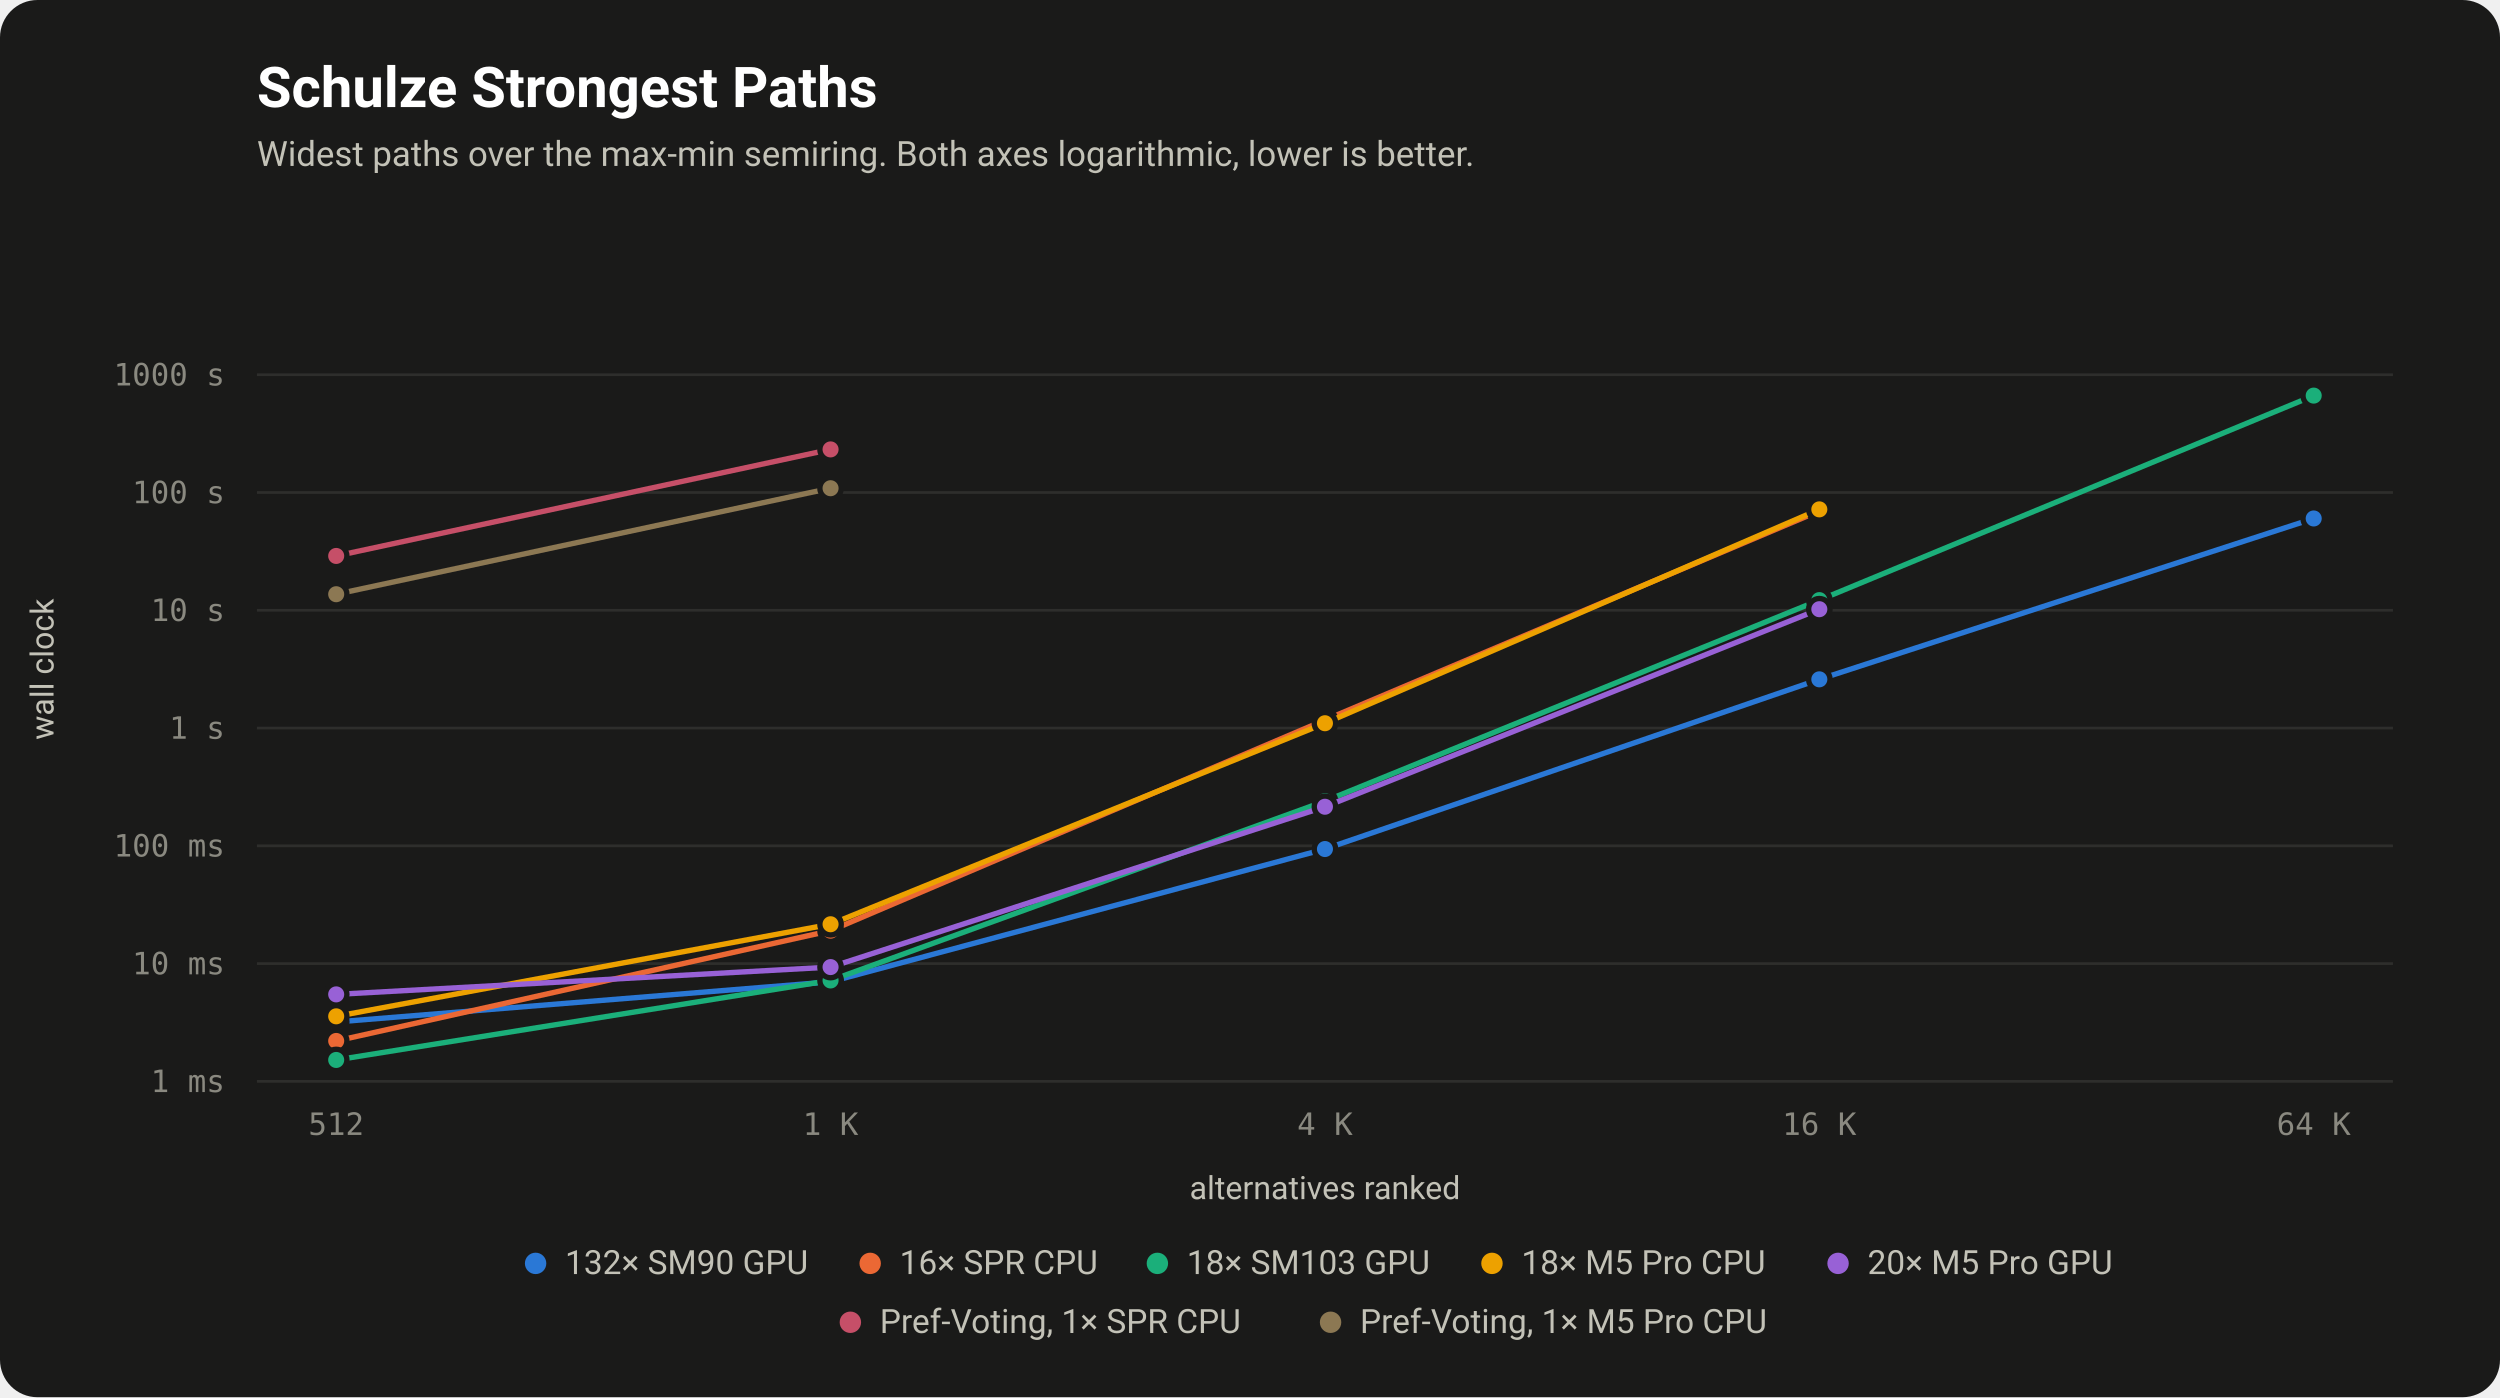
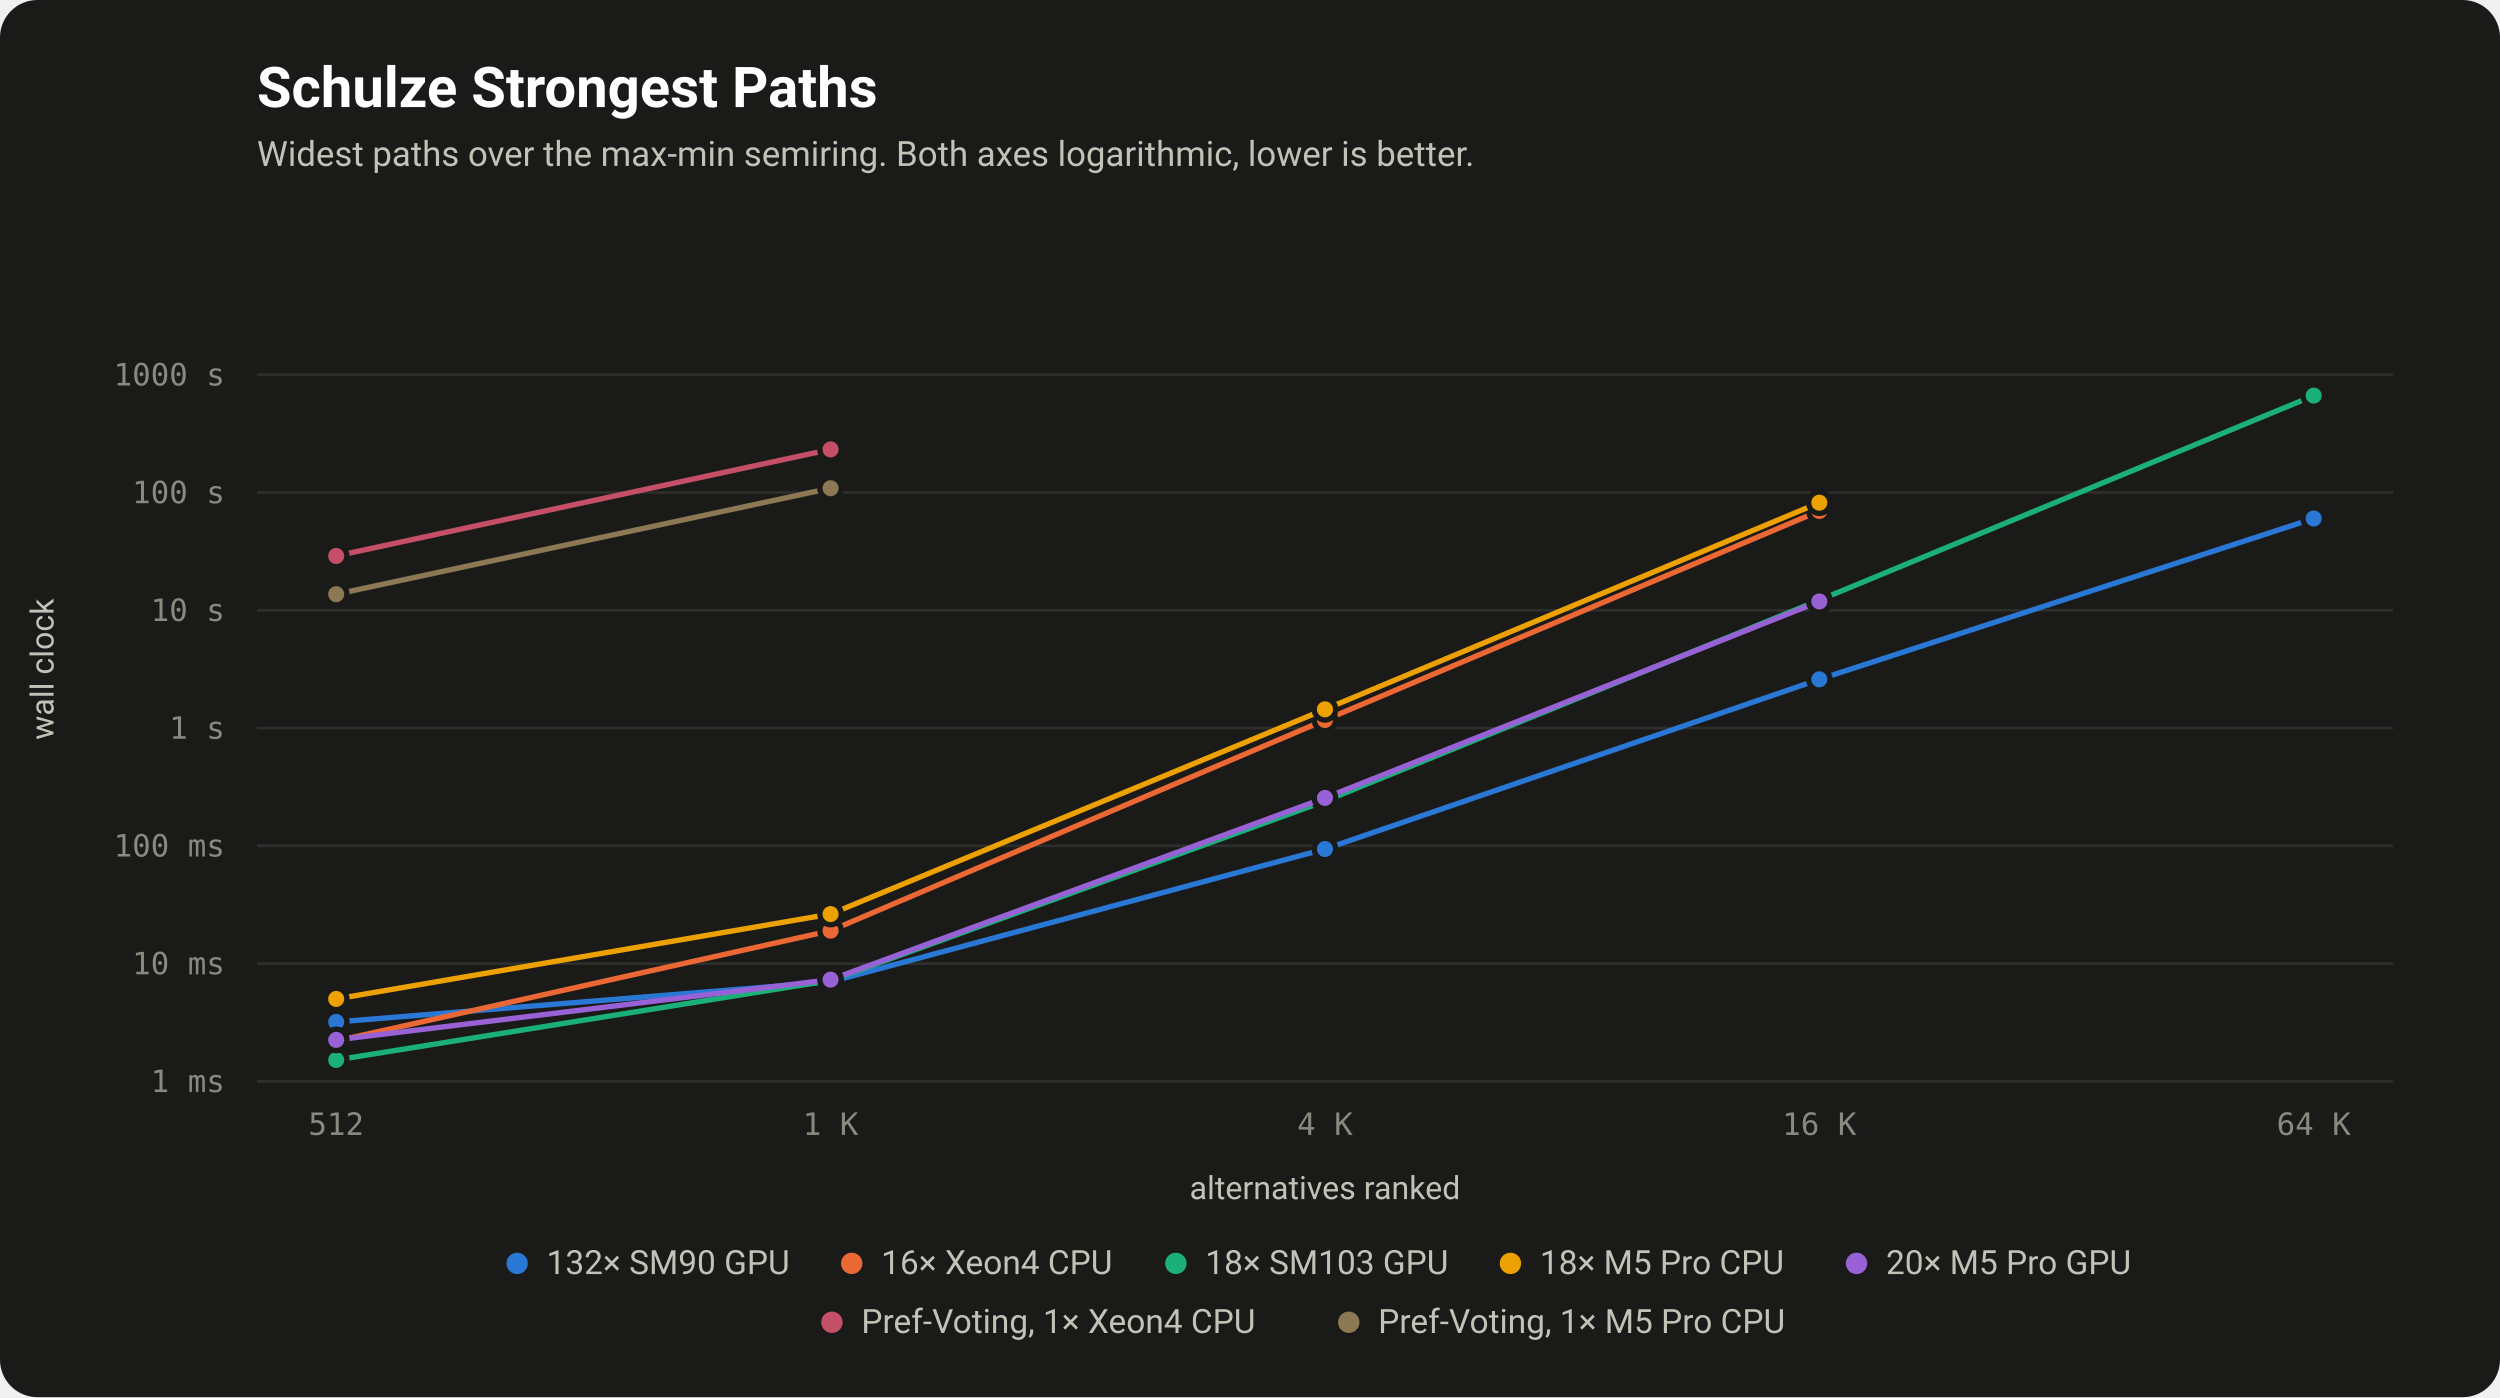
<svg xmlns="http://www.w3.org/2000/svg" width="934" height="522" viewBox="0 0 934 522" font-family="ui-sans-serif,-apple-system,'Segoe UI',Roboto,Helvetica,Arial,sans-serif" role="img" aria-label="Schulze wall clock against field size, log-log">
  <rect width="934" height="522" rx="14" fill="#1a1a19" />
  <text x="96" y="40" font-size="21" font-weight="650" fill="#ffffff">Schulze Strongest Paths</text>
  <text x="96" y="62" font-size="13" fill="#c3c2b7">Widest paths over the max-min semiring. Both axes logarithmic, lower is better.</text>
  <line x1="96" y1="404.0" x2="894" y2="404.0" stroke="#2e2e2c" stroke-width="1" />
  <text x="84" y="408.0" font-size="11.5" text-anchor="end" fill="#8a8980" font-family="ui-monospace,SFMono-Regular,Menlo,Consolas,monospace">1 ms</text>
  <line x1="96" y1="360.0" x2="894" y2="360.0" stroke="#2e2e2c" stroke-width="1" />
  <text x="84" y="364.0" font-size="11.5" text-anchor="end" fill="#8a8980" font-family="ui-monospace,SFMono-Regular,Menlo,Consolas,monospace">10 ms</text>
  <line x1="96" y1="316.0" x2="894" y2="316.0" stroke="#2e2e2c" stroke-width="1" />
  <text x="84" y="320.0" font-size="11.5" text-anchor="end" fill="#8a8980" font-family="ui-monospace,SFMono-Regular,Menlo,Consolas,monospace">100 ms</text>
  <line x1="96" y1="272.0" x2="894" y2="272.0" stroke="#2e2e2c" stroke-width="1" />
  <text x="84" y="276.0" font-size="11.5" text-anchor="end" fill="#8a8980" font-family="ui-monospace,SFMono-Regular,Menlo,Consolas,monospace">1 s</text>
  <line x1="96" y1="228.0" x2="894" y2="228.0" stroke="#2e2e2c" stroke-width="1" />
  <text x="84" y="232.0" font-size="11.5" text-anchor="end" fill="#8a8980" font-family="ui-monospace,SFMono-Regular,Menlo,Consolas,monospace">10 s</text>
  <line x1="96" y1="184.0" x2="894" y2="184.0" stroke="#2e2e2c" stroke-width="1" />
  <text x="84" y="188.0" font-size="11.5" text-anchor="end" fill="#8a8980" font-family="ui-monospace,SFMono-Regular,Menlo,Consolas,monospace">100 s</text>
  <line x1="96" y1="140.0" x2="894" y2="140.0" stroke="#2e2e2c" stroke-width="1" />
  <text x="84" y="144.0" font-size="11.5" text-anchor="end" fill="#8a8980" font-family="ui-monospace,SFMono-Regular,Menlo,Consolas,monospace">1000 s</text>
  <text x="125.6" y="424" font-size="11.5" text-anchor="middle" fill="#8a8980" font-family="ui-monospace,SFMono-Regular,Menlo,Consolas,monospace">512</text>
  <text x="310.3" y="424" font-size="11.5" text-anchor="middle" fill="#8a8980" font-family="ui-monospace,SFMono-Regular,Menlo,Consolas,monospace">1 K</text>
  <text x="495.0" y="424" font-size="11.5" text-anchor="middle" fill="#8a8980" font-family="ui-monospace,SFMono-Regular,Menlo,Consolas,monospace">4 K</text>
  <text x="679.7" y="424" font-size="11.5" text-anchor="middle" fill="#8a8980" font-family="ui-monospace,SFMono-Regular,Menlo,Consolas,monospace">16 K</text>
  <text x="864.4" y="424" font-size="11.5" text-anchor="middle" fill="#8a8980" font-family="ui-monospace,SFMono-Regular,Menlo,Consolas,monospace">64 K</text>
  <text x="495" y="448" font-size="12" text-anchor="middle" fill="#c3c2b7">alternatives ranked</text>
  <text x="20" y="250" font-size="12" text-anchor="middle" fill="#c3c2b7" transform="rotate(-90 20 250)">wall clock</text>
  <path d="M125.6,381.8 L310.3,366.8 L495.0,317.2 L679.7,253.8 L864.4,193.7" fill="none" stroke="#2a78d6" stroke-width="2" stroke-linejoin="round" />
  <circle cx="125.6" cy="381.8" r="4" fill="#2a78d6" stroke="#1a1a19" stroke-width="2" />
  <circle cx="310.3" cy="366.8" r="4" fill="#2a78d6" stroke="#1a1a19" stroke-width="2" />
  <circle cx="495.0" cy="317.2" r="4" fill="#2a78d6" stroke="#1a1a19" stroke-width="2" />
  <circle cx="679.7" cy="253.8" r="4" fill="#2a78d6" stroke="#1a1a19" stroke-width="2" />
  <circle cx="864.4" cy="193.7" r="4" fill="#2a78d6" stroke="#1a1a19" stroke-width="2" />
  <path d="M125.6,388.9 L310.3,347.7 L495.0,269.0 L679.7,190.9" fill="none" stroke="#eb6834" stroke-width="2" stroke-linejoin="round" />
  <circle cx="125.6" cy="388.9" r="4" fill="#eb6834" stroke="#1a1a19" stroke-width="2" />
  <circle cx="310.3" cy="347.7" r="4" fill="#eb6834" stroke="#1a1a19" stroke-width="2" />
  <circle cx="495.0" cy="269.0" r="4" fill="#eb6834" stroke="#1a1a19" stroke-width="2" />
  <circle cx="679.7" cy="190.9" r="4" fill="#eb6834" stroke="#1a1a19" stroke-width="2" />
  <path d="M125.6,396.0 L310.3,366.3 L495.0,299.3 L679.7,224.2 L864.4,147.8" fill="none" stroke="#1baf7a" stroke-width="2" stroke-linejoin="round" />
  <circle cx="125.6" cy="396.0" r="4" fill="#1baf7a" stroke="#1a1a19" stroke-width="2" />
  <circle cx="310.3" cy="366.3" r="4" fill="#1baf7a" stroke="#1a1a19" stroke-width="2" />
  <circle cx="495.0" cy="299.3" r="4" fill="#1baf7a" stroke="#1a1a19" stroke-width="2" />
  <circle cx="679.7" cy="224.2" r="4" fill="#1baf7a" stroke="#1a1a19" stroke-width="2" />
  <circle cx="864.4" cy="147.8" r="4" fill="#1baf7a" stroke="#1a1a19" stroke-width="2" />
-   <path d="M125.6,379.7 L310.3,345.3 L495.0,270.2 L679.7,190.3" fill="none" stroke="#eda100" stroke-width="2" stroke-linejoin="round" />
-   <circle cx="125.6" cy="379.7" r="4" fill="#eda100" stroke="#1a1a19" stroke-width="2" />
-   <circle cx="310.3" cy="345.3" r="4" fill="#eda100" stroke="#1a1a19" stroke-width="2" />
-   <circle cx="495.0" cy="270.2" r="4" fill="#eda100" stroke="#1a1a19" stroke-width="2" />
-   <circle cx="679.7" cy="190.3" r="4" fill="#eda100" stroke="#1a1a19" stroke-width="2" />
-   <path d="M125.6,371.5 L310.3,361.3 L495.0,301.4 L679.7,227.6" fill="none" stroke="#9861d6" stroke-width="2" stroke-linejoin="round" />
-   <circle cx="125.6" cy="371.5" r="4" fill="#9861d6" stroke="#1a1a19" stroke-width="2" />
-   <circle cx="310.3" cy="361.3" r="4" fill="#9861d6" stroke="#1a1a19" stroke-width="2" />
-   <circle cx="495.0" cy="301.4" r="4" fill="#9861d6" stroke="#1a1a19" stroke-width="2" />
-   <circle cx="679.7" cy="227.6" r="4" fill="#9861d6" stroke="#1a1a19" stroke-width="2" />
+   <path d="M125.6,373.2 L310.3,341.5 L495.0,265.0 L679.7,187.8" fill="none" stroke="#eda100" stroke-width="2" stroke-linejoin="round" />
+   <circle cx="125.6" cy="373.2" r="4" fill="#eda100" stroke="#1a1a19" stroke-width="2" />
+   <circle cx="310.3" cy="341.5" r="4" fill="#eda100" stroke="#1a1a19" stroke-width="2" />
+   <circle cx="495.0" cy="265.0" r="4" fill="#eda100" stroke="#1a1a19" stroke-width="2" />
+   <circle cx="679.7" cy="187.8" r="4" fill="#eda100" stroke="#1a1a19" stroke-width="2" />
+   <path d="M125.6,388.5 L310.3,366.0 L495.0,298.1 L679.7,224.7" fill="none" stroke="#9861d6" stroke-width="2" stroke-linejoin="round" />
+   <circle cx="125.6" cy="388.5" r="4" fill="#9861d6" stroke="#1a1a19" stroke-width="2" />
+   <circle cx="310.3" cy="366.0" r="4" fill="#9861d6" stroke="#1a1a19" stroke-width="2" />
+   <circle cx="495.0" cy="298.1" r="4" fill="#9861d6" stroke="#1a1a19" stroke-width="2" />
+   <circle cx="679.7" cy="224.7" r="4" fill="#9861d6" stroke="#1a1a19" stroke-width="2" />
  <path d="M125.6,207.7 L310.3,167.9" fill="none" stroke="#c64f68" stroke-width="2" stroke-linejoin="round" />
  <circle cx="125.6" cy="207.7" r="4" fill="#c64f68" stroke="#1a1a19" stroke-width="2" />
  <circle cx="310.3" cy="167.9" r="4" fill="#c64f68" stroke="#1a1a19" stroke-width="2" />
  <path d="M125.6,222.0 L310.3,182.4" fill="none" stroke="#8c7853" stroke-width="2" stroke-linejoin="round" />
  <circle cx="125.6" cy="222.0" r="4" fill="#8c7853" stroke="#1a1a19" stroke-width="2" />
  <circle cx="310.3" cy="182.4" r="4" fill="#8c7853" stroke="#1a1a19" stroke-width="2" />
-   <circle cx="200.1" cy="472" r="4" fill="#2a78d6" />
-   <text x="211.1" y="476" font-size="12.5" fill="#c3c2b7">132× SM90 GPU</text>
-   <circle cx="325.1" cy="472" r="4" fill="#eb6834" />
-   <text x="336.1" y="476" font-size="12.5" fill="#c3c2b7">16× SPR CPU</text>
-   <circle cx="432.4" cy="472" r="4" fill="#1baf7a" />
-   <text x="443.4" y="476" font-size="12.5" fill="#c3c2b7">18× SM103 GPU</text>
-   <circle cx="557.4" cy="472" r="4" fill="#eda100" />
-   <text x="568.4" y="476" font-size="12.5" fill="#c3c2b7">18× M5 Pro CPU</text>
-   <circle cx="686.7" cy="472" r="4" fill="#9861d6" />
-   <text x="697.7" y="476" font-size="12.5" fill="#c3c2b7">20× M5 Pro GPU</text>
-   <circle cx="317.7" cy="494" r="4" fill="#c64f68" />
-   <text x="328.7" y="498" font-size="12.5" fill="#c3c2b7">Pref-Voting, 1× SPR CPU</text>
-   <circle cx="497.1" cy="494" r="4" fill="#8c7853" />
-   <text x="508.1" y="498" font-size="12.5" fill="#c3c2b7">Pref-Voting, 1× M5 Pro CPU</text>
+   <circle cx="193.2" cy="472" r="4" fill="#2a78d6" />
+   <text x="204.2" y="476" font-size="12.5" fill="#c3c2b7">132× SM90 GPU</text>
+   <circle cx="318.2" cy="472" r="4" fill="#eb6834" />
+   <text x="329.2" y="476" font-size="12.5" fill="#c3c2b7">16× Xeon4 CPU</text>
+   <circle cx="439.3" cy="472" r="4" fill="#1baf7a" />
+   <text x="450.3" y="476" font-size="12.5" fill="#c3c2b7">18× SM103 GPU</text>
+   <circle cx="564.3" cy="472" r="4" fill="#eda100" />
+   <text x="575.3" y="476" font-size="12.5" fill="#c3c2b7">18× M5 Pro CPU</text>
+   <circle cx="693.6" cy="472" r="4" fill="#9861d6" />
+   <text x="704.6" y="476" font-size="12.5" fill="#c3c2b7">20× M5 Pro GPU</text>
+   <circle cx="310.8" cy="494" r="4" fill="#c64f68" />
+   <text x="321.8" y="498" font-size="12.5" fill="#c3c2b7">Pref-Voting, 1× Xeon4 CPU</text>
+   <circle cx="503.9" cy="494" r="4" fill="#8c7853" />
+   <text x="514.9" y="498" font-size="12.5" fill="#c3c2b7">Pref-Voting, 1× M5 Pro CPU</text>
</svg>
